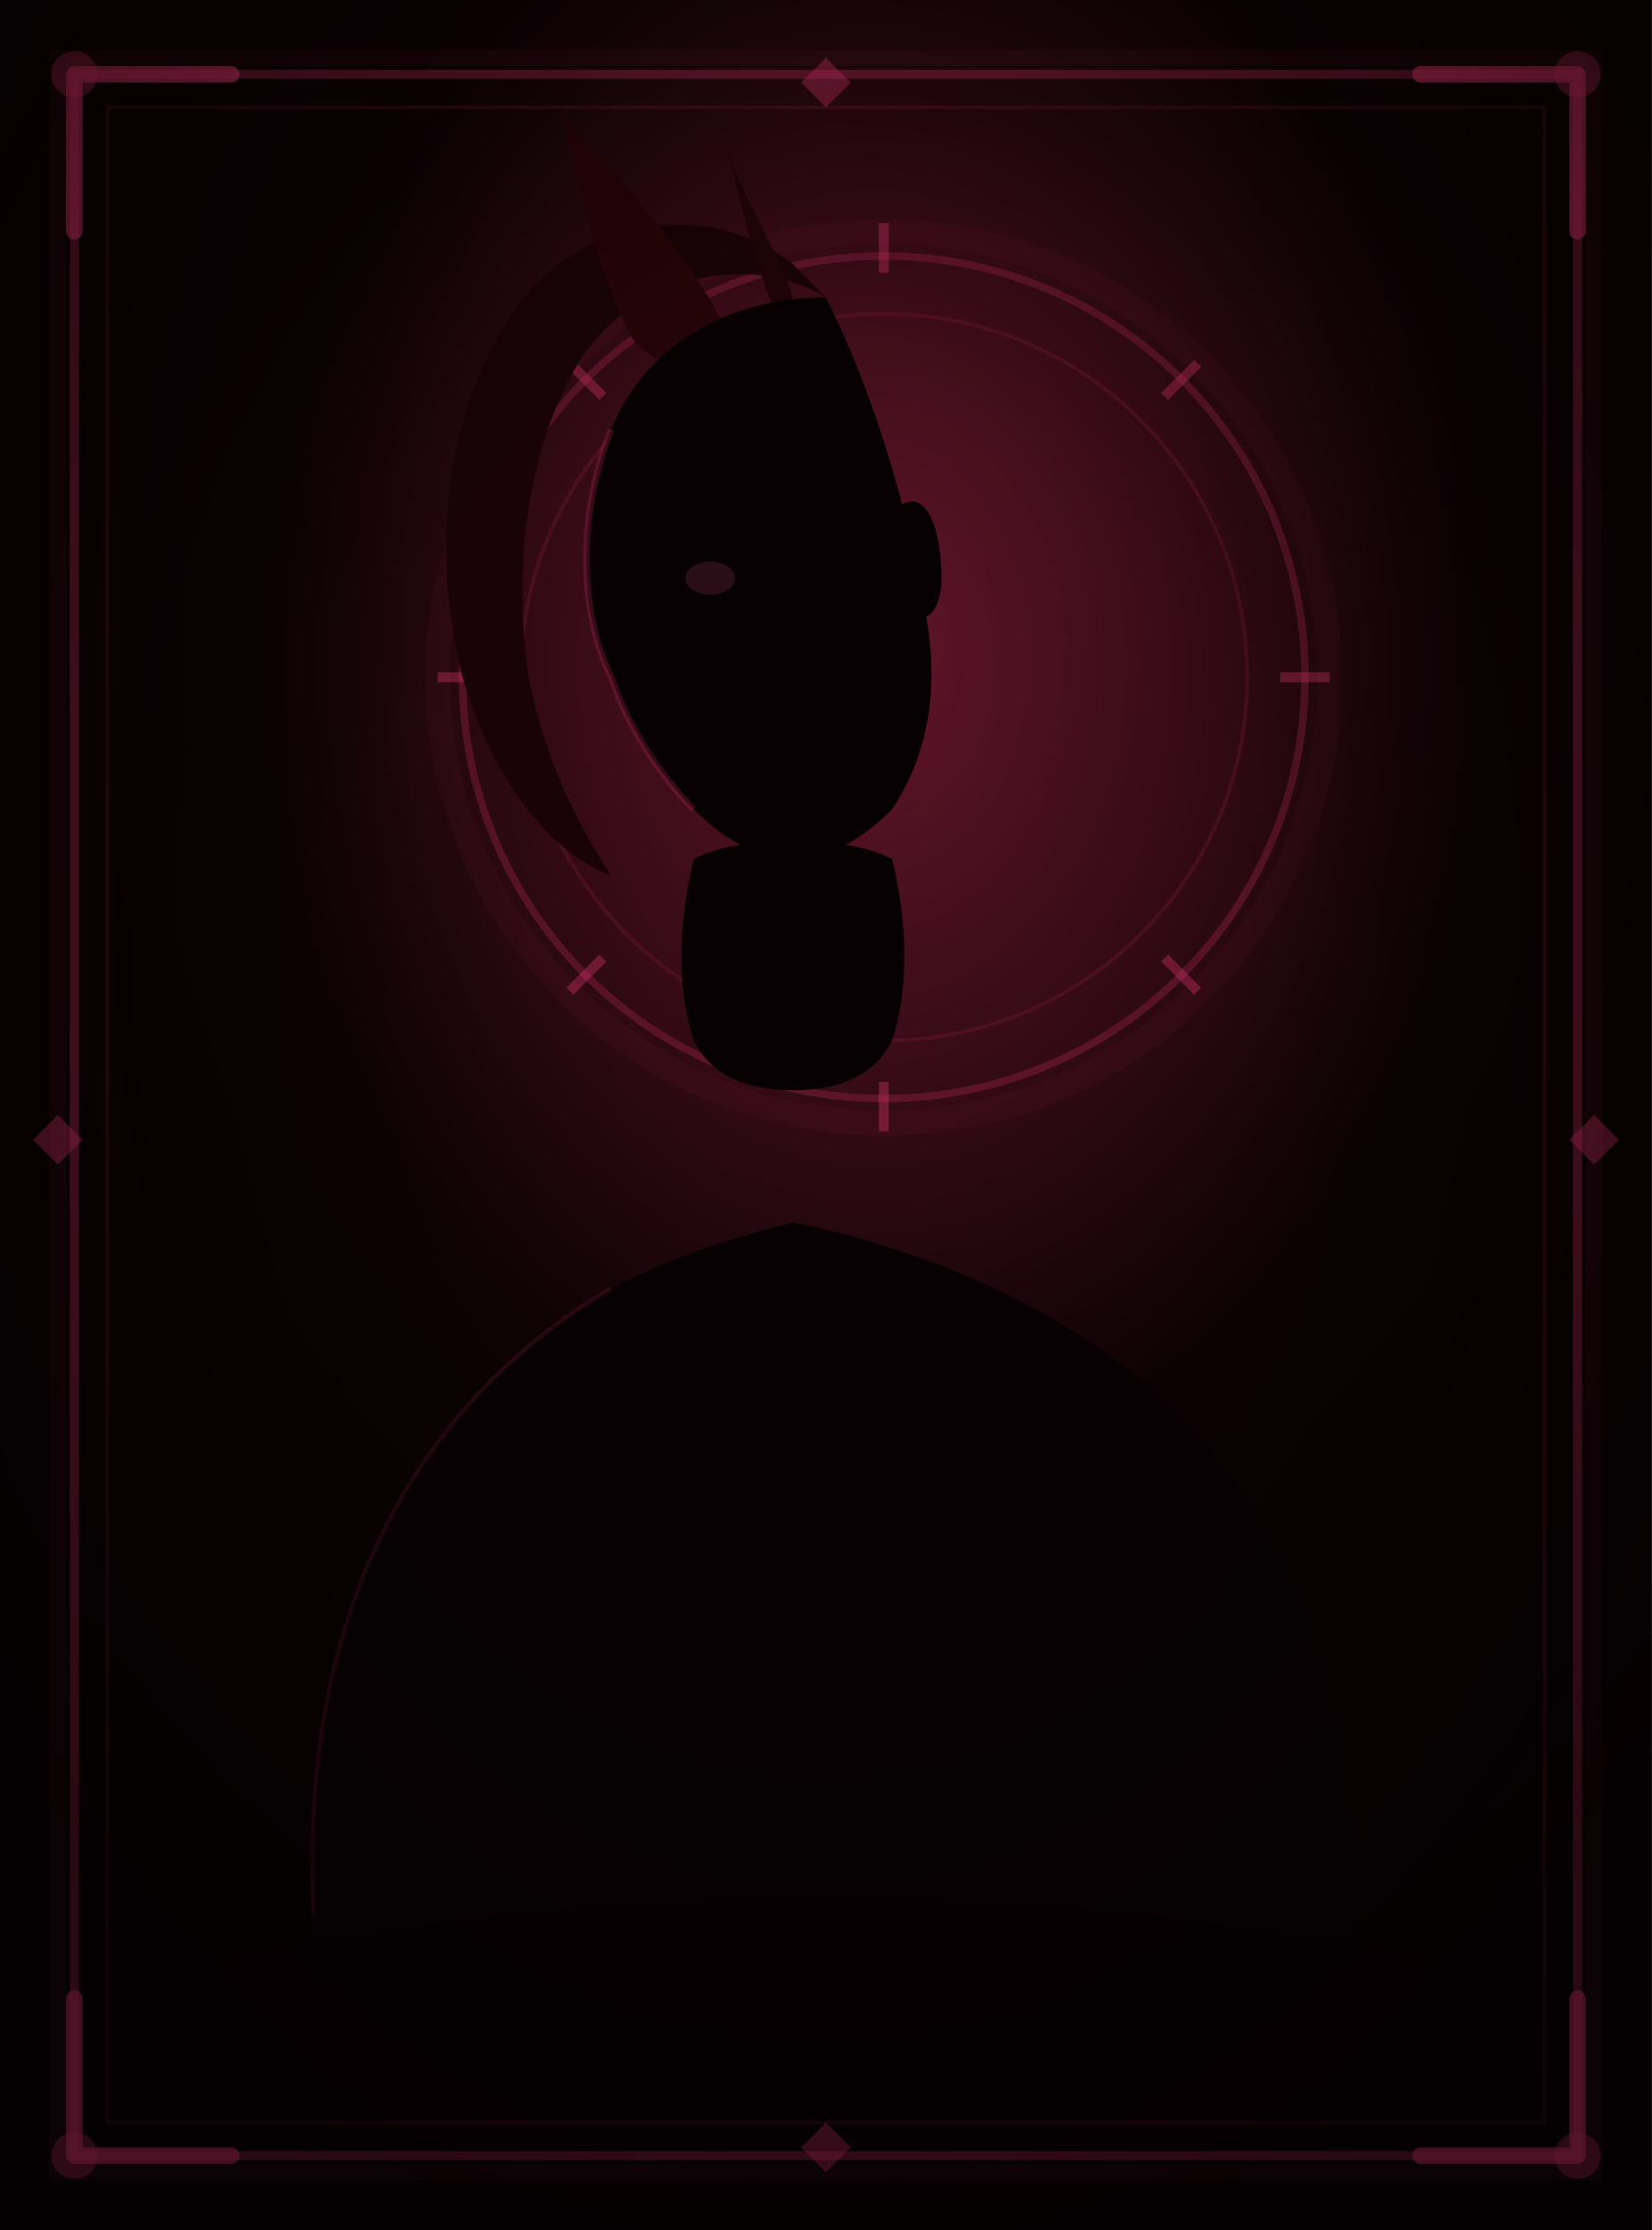
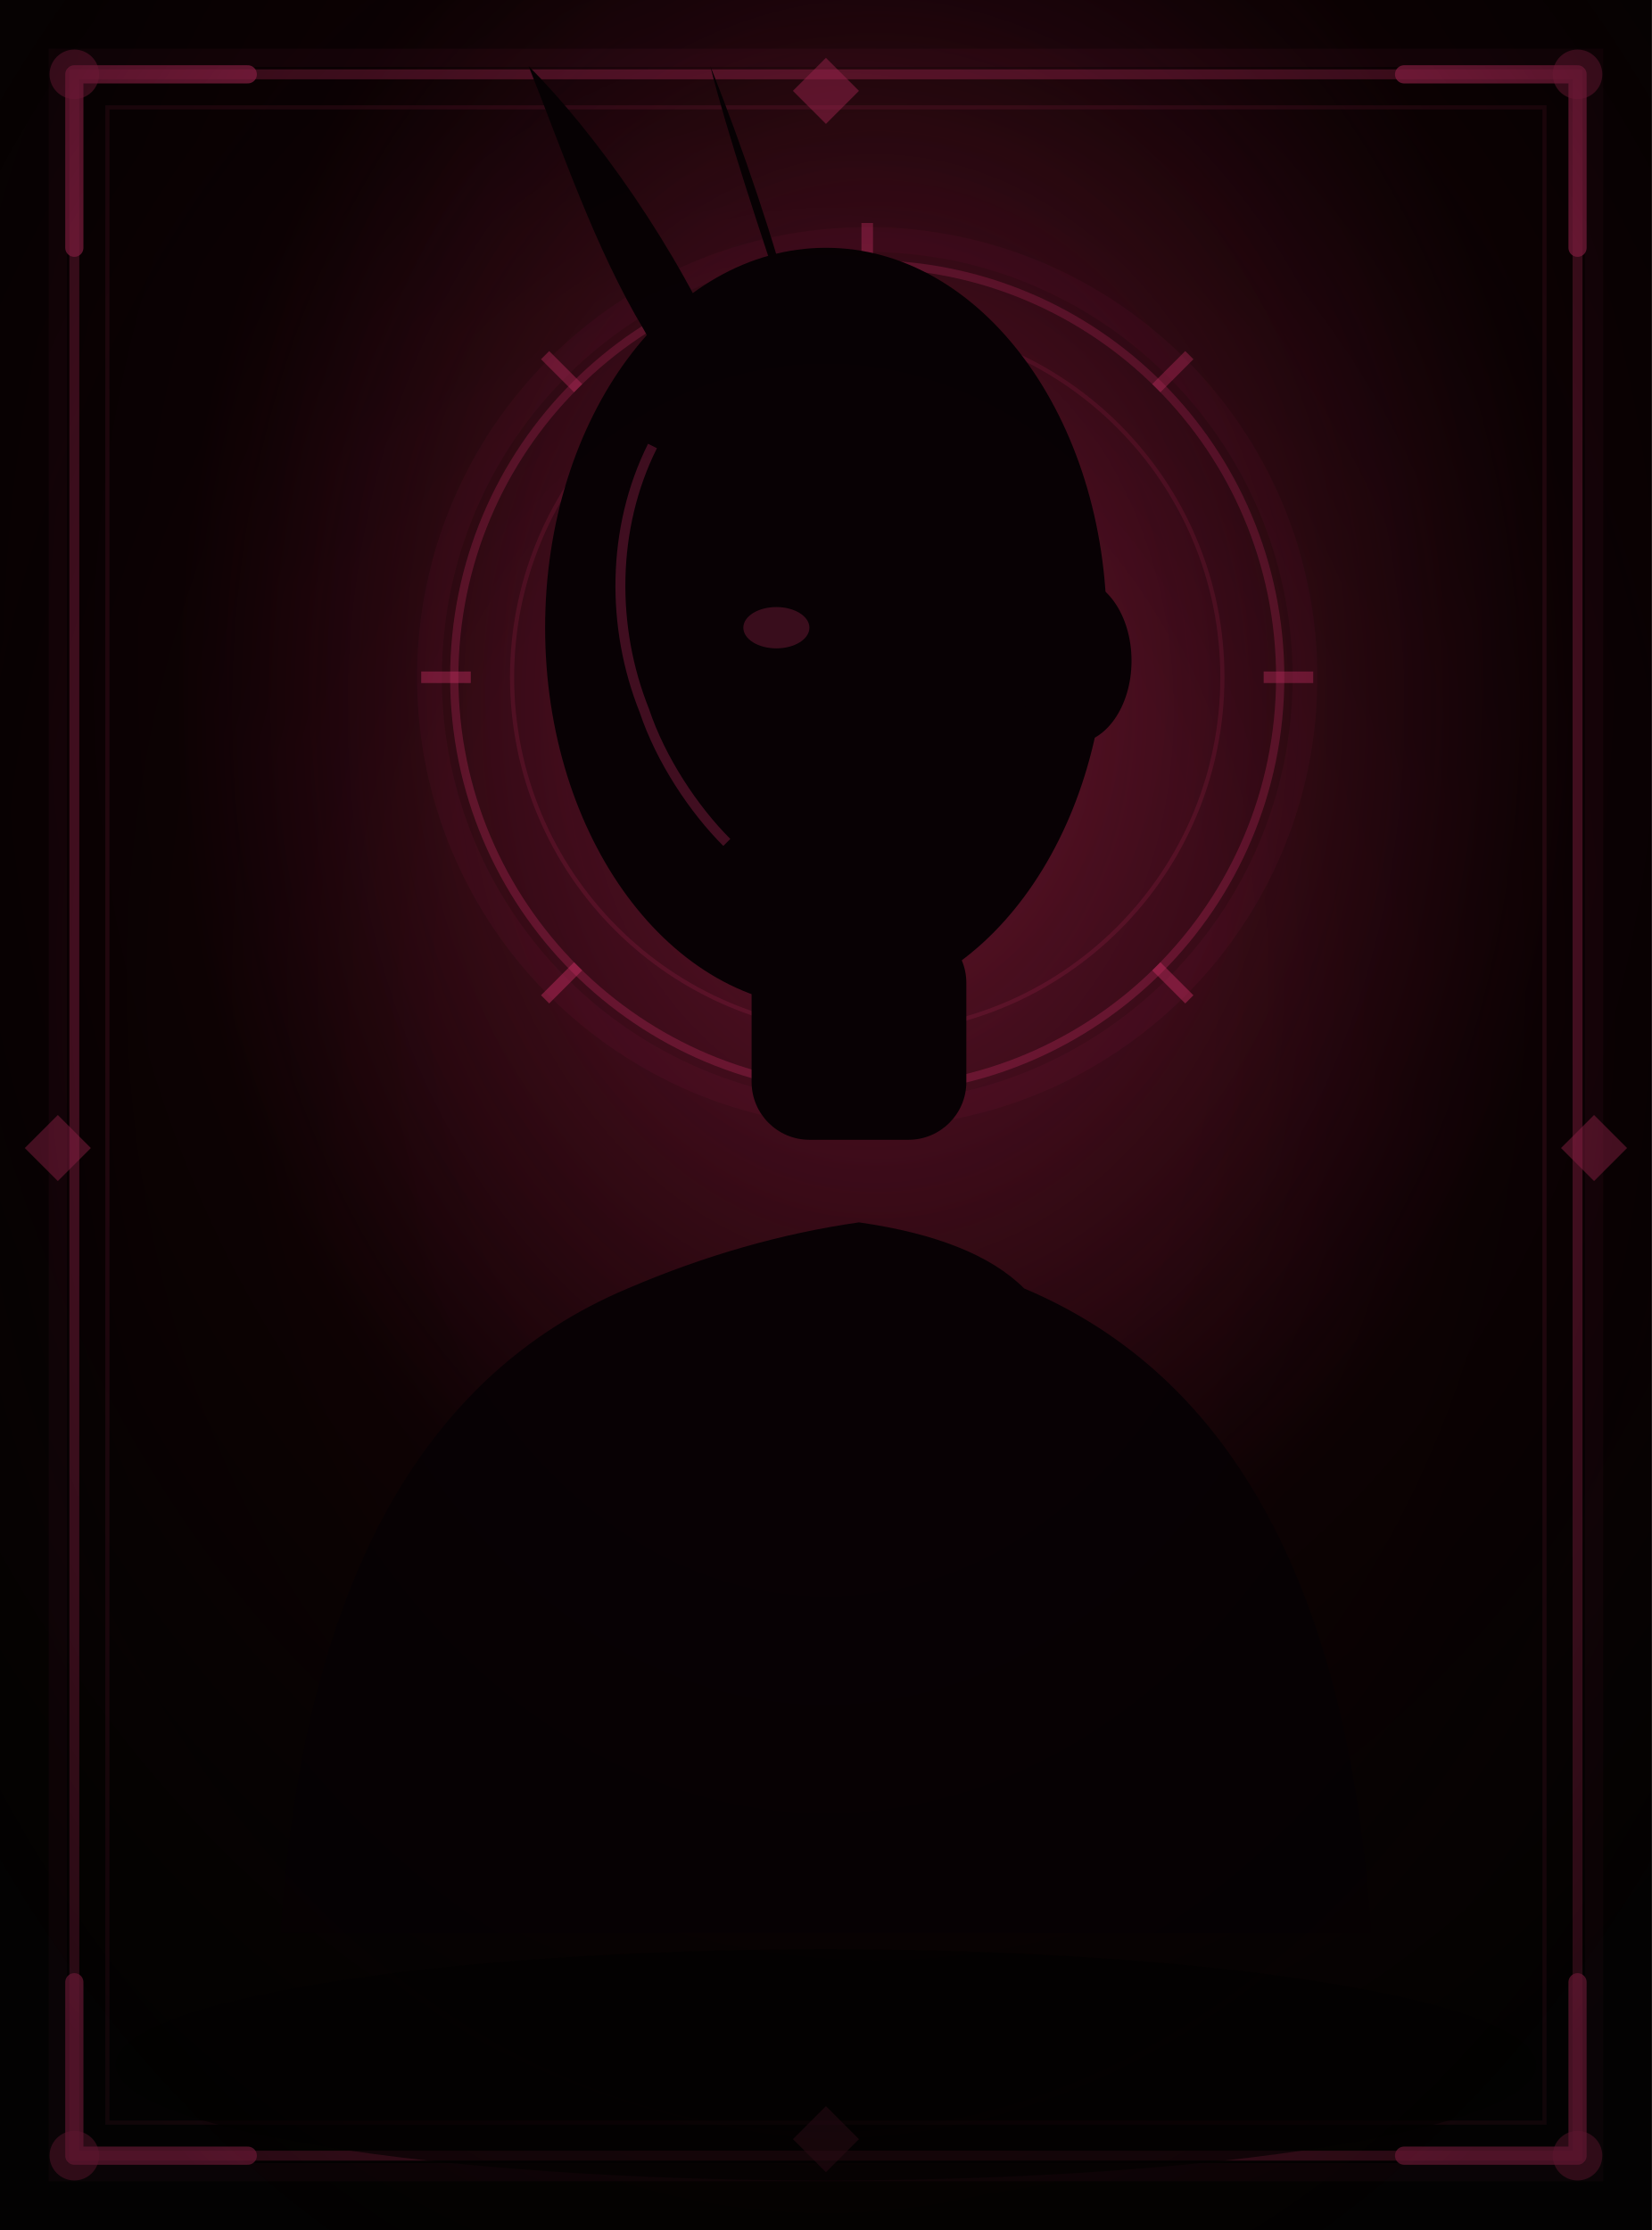
<svg xmlns="http://www.w3.org/2000/svg" viewBox="0 0 200 270">
  <defs>
-     <radialGradient id="bg" cx="53%" cy="28%" r="75%">
-       <stop offset="0%" stop-color="#240608" />
-       <stop offset="45%" stop-color="#0e0204" />
-       <stop offset="100%" stop-color="#060102" />
+     <radialGradient id="bg" cx="53%" cy="30%" r="75%">
+       <stop offset="0%" stop-color="#220408" />
+       <stop offset="50%" stop-color="#120204" />
+       <stop offset="100%" stop-color="#040302" />
    </radialGradient>
-     <radialGradient id="atm" cx="53%" cy="30%" r="36%">
-       <stop offset="0%" stop-color="#d03068" stop-opacity="0.35" />
+     <radialGradient id="atm" cx="53%" cy="32%" r="42%">
+       <stop offset="0%" stop-color="#d03068" stop-opacity="0.38" />
      <stop offset="100%" stop-color="#d03068" stop-opacity="0" />
    </radialGradient>
-     <radialGradient id="vig" cx="50%" cy="42%" r="62%">
-       <stop offset="40%" stop-color="transparent" />
-       <stop offset="100%" stop-color="#040101" stop-opacity="0.55" />
+     <radialGradient id="vig" cx="50%" cy="44%" r="65%">
+       <stop offset="35%" stop-color="transparent" />
+       <stop offset="100%" stop-color="#020101" stop-opacity="0.55" />
    </radialGradient>
  </defs>
  <rect width="200" height="270" fill="url(#bg)" />
  <rect width="200" height="270" fill="url(#atm)" />
-   <circle cx="107" cy="82" r="54" fill="none" stroke="#d03068" stroke-width="3" stroke-opacity="0.05" />
-   <circle cx="107" cy="82" r="51" fill="none" stroke="#d03068" stroke-width="0.9" stroke-opacity="0.26" />
-   <circle cx="107" cy="82" r="44" fill="none" stroke="#d03068" stroke-width="0.45" stroke-opacity="0.14" />
-   <line x1="107" y1="33" x2="107" y2="27" stroke="#d03068" stroke-width="1.2" stroke-opacity="0.40" />
-   <line x1="141" y1="48" x2="145" y2="44" stroke="#d03068" stroke-width="1.2" stroke-opacity="0.40" />
-   <line x1="155" y1="82" x2="161" y2="82" stroke="#d03068" stroke-width="1.2" stroke-opacity="0.40" />
-   <line x1="141" y1="116" x2="145" y2="120" stroke="#d03068" stroke-width="1.2" stroke-opacity="0.40" />
-   <line x1="107" y1="131" x2="107" y2="137" stroke="#d03068" stroke-width="1.2" stroke-opacity="0.40" />
-   <line x1="73" y1="116" x2="69" y2="120" stroke="#d03068" stroke-width="1.2" stroke-opacity="0.40" />
-   <line x1="59" y1="82" x2="53" y2="82" stroke="#d03068" stroke-width="1.2" stroke-opacity="0.40" />
-   <line x1="73" y1="48" x2="69" y2="44" stroke="#d03068" stroke-width="1.2" stroke-opacity="0.40" />
-   <path d="M107 76 L111 82 L107 88 L103 82 Z" fill="none" stroke="#d03068" stroke-width="0.7" stroke-opacity="0.24" />
-   <path d="M100 36 C90 30 76 34 70 44 C64 54 62 68 64 82 C66 92 70 100 74 106 C68 104 60 96 56 82 C52 66 54 50 62 38 C70 26 86 24 96 32 Z" fill="#1a0308" />
-   <path d="M88 40 C84 32 76 22 68 14 C70 22 72 32 76 40 C78 44 84 46 88 44 Z" fill="#260408" />
-   <path d="M96 36 C94 30 90 24 88 18 C90 26 92 34 94 38 Z" fill="#200408" />
-   <path d="M100 36 C88 36 78 42 74 52 C70 62 70 74 74 82 C76 88 80 94 84 98 C88 102 92 104 96 104 C100 104 104 102 108 98 C112 92 114 84 112 74 C110 62 106 48 100 36 Z" fill="#080104" />
-   <path d="M108 62 C112 58 114 64 114 70 C114 74 112 76 110 74 C108 72 108 64 108 62 Z" fill="#080104" />
-   <path d="M74 62 C72 66 70 70 72 76 C74 78 76 76 76 72" fill="#080104" />
-   <ellipse cx="86" cy="70" rx="3" ry="2" fill="#ff6090" fill-opacity="0.14" />
-   <path d="M84 104 C82 112 82 120 84 126 C86 130 90 132 96 132 C102 132 106 130 108 126 C110 120 110 112 108 104 C104 102 100 102 96 102 C92 102 88 102 84 104 Z" fill="#080104" />
-   <path d="M38 232 C36 196 50 170 74 156 C82 152 88 150 96 148 C106 150 118 154 128 160 C152 174 164 198 164 232 Z" fill="#080104" />
-   <path d="M36 256 L38 232 L164 232 L166 256 Z" fill="#080104" />
-   <path d="M74 52 C70 62 70 74 74 82 C76 88 80 94 84 98" fill="none" stroke="#d03068" stroke-width="0.8" stroke-opacity="0.22" />
-   <path d="M38 232 C36 196 50 170 74 156" fill="none" stroke="#d03068" stroke-width="0.5" stroke-opacity="0.14" />
-   <ellipse cx="100" cy="248" rx="88" ry="18" fill="#080104" fill-opacity="0.70" />
-   <rect x="7" y="7" width="186" height="256" fill="none" stroke="#d03068" stroke-width="2" stroke-opacity="0.07" />
-   <rect x="9" y="9" width="182" height="252" fill="none" stroke="#d03068" stroke-width="1.1" stroke-opacity="0.38" />
-   <rect x="13" y="13" width="174" height="244" fill="none" stroke="#d03068" stroke-width="0.4" stroke-opacity="0.15" />
-   <path d="M9 9 L9 28 M9 9 L28 9" stroke="#d03068" stroke-width="2" stroke-opacity="0.68" fill="none" stroke-linecap="round" />
-   <circle cx="9" cy="9" r="2.8" fill="#d03068" fill-opacity="0.40" />
-   <path d="M191 9 L191 28 M191 9 L172 9" stroke="#d03068" stroke-width="2" stroke-opacity="0.68" fill="none" stroke-linecap="round" />
-   <circle cx="191" cy="9" r="2.8" fill="#d03068" fill-opacity="0.40" />
-   <path d="M9 261 L9 242 M9 261 L28 261" stroke="#d03068" stroke-width="2" stroke-opacity="0.68" fill="none" stroke-linecap="round" />
-   <circle cx="9" cy="261" r="2.8" fill="#d03068" fill-opacity="0.40" />
-   <path d="M191 261 L191 242 M191 261 L172 261" stroke="#d03068" stroke-width="2" stroke-opacity="0.68" fill="none" stroke-linecap="round" />
-   <circle cx="191" cy="261" r="2.8" fill="#d03068" fill-opacity="0.40" />
-   <path d="M100 7 L103 10 L100 13 L97 10 Z" fill="#d03068" fill-opacity="0.42" />
-   <path d="M100 257 L103 260 L100 263 L97 260 Z" fill="#d03068" fill-opacity="0.42" />
-   <path d="M7 135 L10 138 L7 141 L4 138 Z" fill="#d03068" fill-opacity="0.42" />
-   <path d="M193 135 L196 138 L193 141 L190 138 Z" fill="#d03068" fill-opacity="0.42" />
+   <circle cx="105" cy="82" r="53" fill="none" stroke="#d03068" stroke-width="3" stroke-opacity="0.06" />
+   <circle cx="105" cy="82" r="50" fill="none" stroke="#d03068" stroke-width="1" stroke-opacity="0.28" />
+   <circle cx="105" cy="82" r="43" fill="none" stroke="#d03068" stroke-width="0.5" stroke-opacity="0.15" />
+   <line x1="105" y1="33" x2="105" y2="27" stroke="#d03068" stroke-width="1.4" stroke-opacity="0.42" />
+   <line x1="140" y1="47" x2="144" y2="43" stroke="#d03068" stroke-width="1.4" stroke-opacity="0.42" />
+   <line x1="153" y1="82" x2="159" y2="82" stroke="#d03068" stroke-width="1.4" stroke-opacity="0.42" />
+   <line x1="140" y1="117" x2="144" y2="121" stroke="#d03068" stroke-width="1.4" stroke-opacity="0.42" />
+   <line x1="105" y1="131" x2="105" y2="137" stroke="#d03068" stroke-width="1.4" stroke-opacity="0.42" />
+   <line x1="70" y1="117" x2="66" y2="121" stroke="#d03068" stroke-width="1.4" stroke-opacity="0.42" />
+   <line x1="57" y1="82" x2="51" y2="82" stroke="#d03068" stroke-width="1.4" stroke-opacity="0.42" />
+   <line x1="70" y1="47" x2="66" y2="43" stroke="#d03068" stroke-width="1.4" stroke-opacity="0.42" />
+   <path d="M105 76 L109 82 L105 88 L101 82 Z" fill="none" stroke="#d03068" stroke-width="0.8" stroke-opacity="0.26" />
+   <rect x="7" y="7" width="186" height="256" fill="none" stroke="#d03068" stroke-width="2.2" stroke-opacity="0.08" />
+   <rect x="9" y="9" width="182" height="252" fill="none" stroke="#d03068" stroke-width="1.2" stroke-opacity="0.40" />
+   <rect x="13" y="13" width="174" height="244" fill="none" stroke="#d03068" stroke-width="0.5" stroke-opacity="0.16" />
+   <path d="M9 9 L9 30 M9 9 L30 9" stroke="#d03068" stroke-width="2.2" stroke-opacity="0.72" fill="none" stroke-linecap="round" />
+   <circle cx="9" cy="9" r="3" fill="#d03068" fill-opacity="0.45" />
+   <path d="M191 9 L191 30 M191 9 L170 9" stroke="#d03068" stroke-width="2.2" stroke-opacity="0.72" fill="none" stroke-linecap="round" />
+   <circle cx="191" cy="9" r="3" fill="#d03068" fill-opacity="0.45" />
+   <path d="M9 261 L9 240 M9 261 L30 261" stroke="#d03068" stroke-width="2.2" stroke-opacity="0.72" fill="none" stroke-linecap="round" />
+   <circle cx="9" cy="261" r="3" fill="#d03068" fill-opacity="0.45" />
+   <path d="M191 261 L191 240 M191 261 L170 261" stroke="#d03068" stroke-width="2.2" stroke-opacity="0.72" fill="none" stroke-linecap="round" />
+   <circle cx="191" cy="261" r="3" fill="#d03068" fill-opacity="0.45" />
+   <path d="M100 7 L104 11 L100 15 L96 11 Z" fill="#d03068" fill-opacity="0.45" />
+   <path d="M100 255 L104 259 L100 263 L96 259 Z" fill="#d03068" fill-opacity="0.45" />
+   <path d="M7 135 L11 139 L7 143 L3 139 Z" fill="#d03068" fill-opacity="0.45" />
+   <path d="M193 135 L197 139 L193 143 L189 139 Z" fill="#d03068" fill-opacity="0.45" />
+   <ellipse cx="100" cy="76" rx="34" ry="46" fill="#080104" />
+   <path d="M88 44 C82 30 72 16 64 8 C68 18 72 30 78 40 C80 44 84 46 88 44 Z" fill="#080104" />
+   <path d="M96 40 C92 28 88 16 86 8 C90 18 94 30 96 38 Z" fill="#080104" />
+   <ellipse cx="104" cy="80" rx="28" ry="34" fill="#080104" />
+   <ellipse cx="130" cy="80" rx="7" ry="10" fill="#080104" />
+   <ellipse cx="94" cy="76" rx="4" ry="2.5" fill="#ff4080" fill-opacity="0.20" />
+   <path d="M81 84 C78 88 77 92 79 95 C81 97 83 95 83 91" fill="#080104" />
+   <rect x="91" y="112" width="26" height="26" rx="7" fill="#080104" />
+   <path d="M34 234 Q38 172 76 156 Q90 150 104 148 Q118 150 124 156 Q162 172 166 234 Z" fill="#080104" />
+   <path d="M79 54 C74 64 74 76 78 86 C80 92 84 98 88 102" fill="none" stroke="#d03068" stroke-width="1.2" stroke-opacity="0.28" />
+   <ellipse cx="100" cy="250" rx="86" ry="14" fill="#030201" fill-opacity="0.65" />
  <rect width="200" height="270" fill="url(#vig)" />
</svg>
